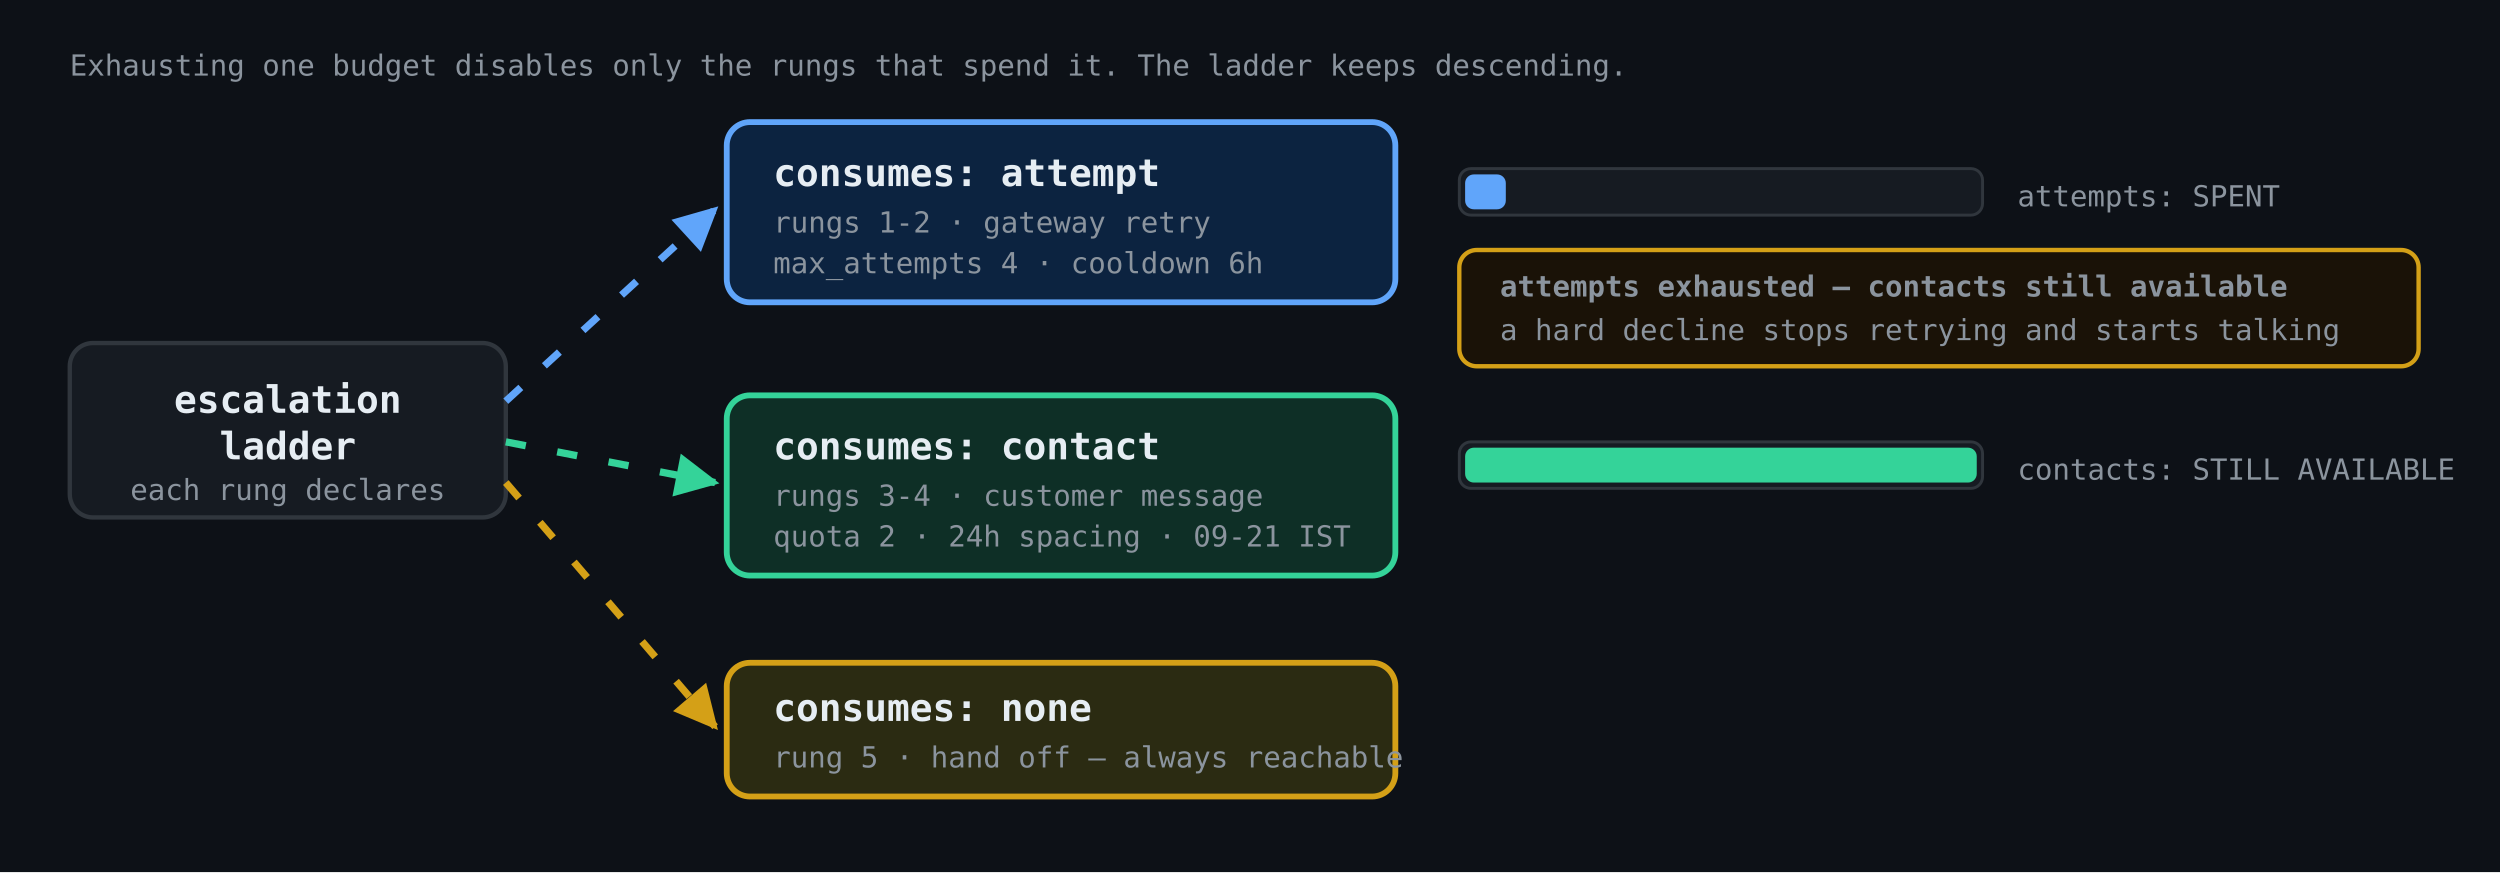
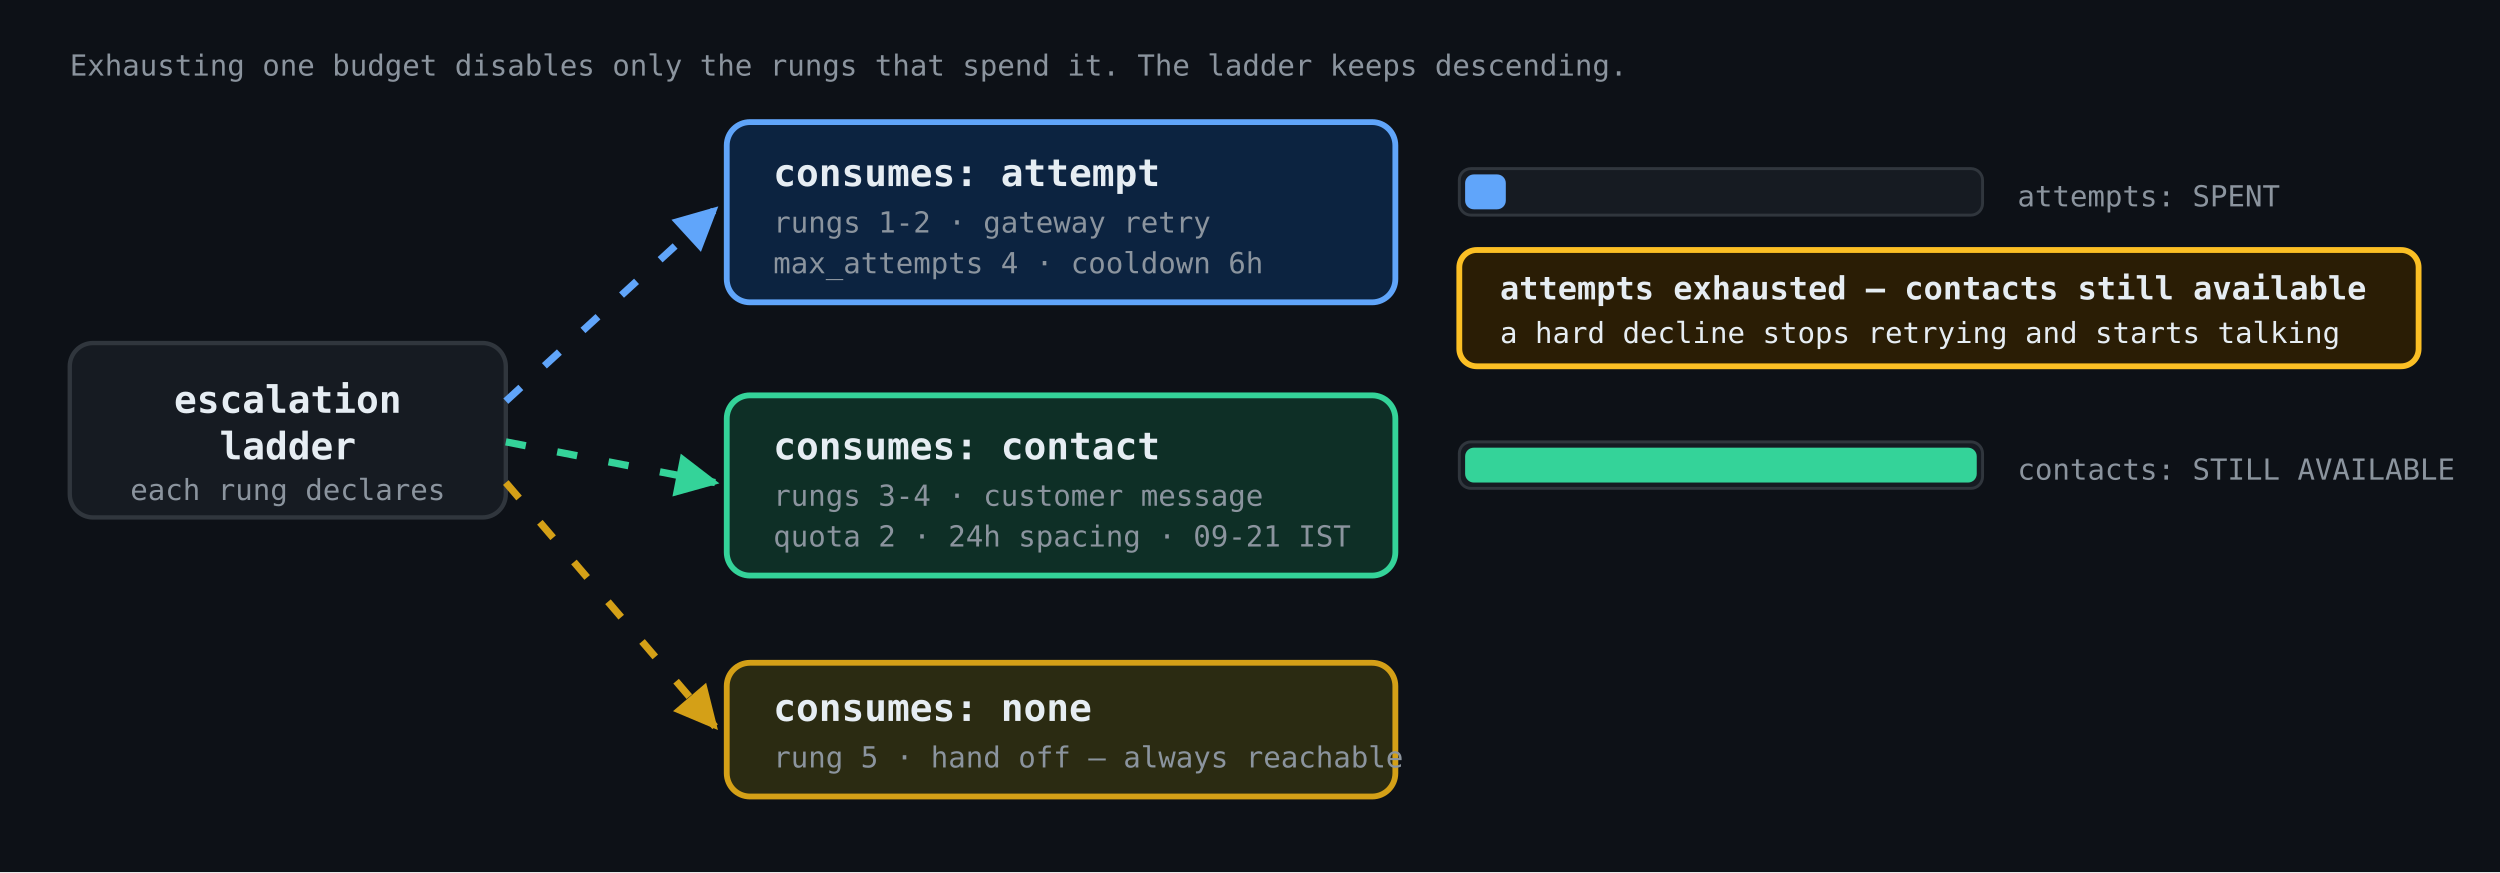
<svg xmlns="http://www.w3.org/2000/svg" viewBox="0 0 860 300" width="860" height="300" role="img" aria-label="The escalation ladder splits into two independent budgets: gateway attempts and customer contacts. Exhausting one does not exhaust the other.">
  <style>
    .bg   { fill: #0d1117; }
    .box  { fill: #161b22; stroke: #30363d; stroke-width: 1.5; rx: 8; }
    .att  { fill: #0c2340; stroke: #60a5fa; stroke-width: 2; }
    .con  { fill: #0e2f26; stroke: #34d399; stroke-width: 2; }
    .non  { fill: #2b2b12; stroke: #d4a017; stroke-width: 2; }
    .t    { font-family: ui-monospace, SFMono-Regular, Menlo, Consolas, monospace; fill: #e6edf3; }
    .lbl  { font-size: 13px; font-weight: 600; }
    .sub  { font-size: 10px; fill: #8b949e; }
    .edge { stroke: #484f58; stroke-width: 2; fill: none; marker-end: url(#b); }
    .eA   { stroke: #60a5fa; stroke-width: 2.5; fill: none; marker-end: url(#bA); }
    .eC   { stroke: #34d399; stroke-width: 2.5; fill: none; marker-end: url(#bC); }
    .eN   { stroke: #d4a017; stroke-width: 2.5; fill: none; marker-end: url(#bN); }

    .flow { stroke-dasharray: 7 11; animation: march 1.5s linear infinite; }
    @keyframes march { to { stroke-dashoffset: -18; } }

    /* NO animation on the meters or the callout, deliberately.
       GitHub renders SVG in an img element with keyframes frozen at
       t=0, so an animated element shows its 0% state, which silently
       overrode the
       static width attribute and made both meters look full, i.e. the one
       reading the diagram exists to rule out. Meaning now lives entirely in
       the static geometry; only the decorative dash march is animated, and
       its frozen frame looks correct. */

    @media (prefers-reduced-motion: reduce) {
      .flow { animation: none; }
    }
  </style>
  <defs>
    <marker id="b" viewBox="0 0 10 10" refX="9" refY="5" markerWidth="6" markerHeight="6" orient="auto-start-reverse">
      <path d="M0,0 L10,5 L0,10 z" fill="#484f58" />
    </marker>
    <marker id="bA" viewBox="0 0 10 10" refX="9" refY="5" markerWidth="6" markerHeight="6" orient="auto-start-reverse">
      <path d="M0,0 L10,5 L0,10 z" fill="#60a5fa" />
    </marker>
    <marker id="bC" viewBox="0 0 10 10" refX="9" refY="5" markerWidth="6" markerHeight="6" orient="auto-start-reverse">
      <path d="M0,0 L10,5 L0,10 z" fill="#34d399" />
    </marker>
    <marker id="bN" viewBox="0 0 10 10" refX="9" refY="5" markerWidth="6" markerHeight="6" orient="auto-start-reverse">
      <path d="M0,0 L10,5 L0,10 z" fill="#d4a017" />
    </marker>
  </defs>
  <rect class="bg" width="860" height="300" />
  <text class="t sub" x="24" y="26" font-size="11">Exhausting one budget disables only the rungs that spend it. The ladder keeps descending.</text>
  <rect class="box" x="24" y="118" width="150" height="60" />
  <text class="t lbl" x="99" y="142" text-anchor="middle">escalation</text>
  <text class="t lbl" x="99" y="158" text-anchor="middle">ladder</text>
  <text class="t sub" x="99" y="172" text-anchor="middle">each rung declares</text>
  <path class="eA flow" d="M174,138 L246,72" />
  <path class="eC flow" d="M174,152 L246,166" />
  <path class="eN flow" d="M174,166 L246,250" />
  <rect class="box att" x="250" y="42" width="230" height="62" />
  <text class="t lbl" x="266" y="64" fill="#93c5fd">consumes: attempt</text>
  <text class="t sub" x="266" y="80">rungs 1-2 · gateway retry</text>
  <text class="t sub" x="266" y="94">max_attempts 4 · cooldown 6h</text>
  <rect x="502" y="58" width="180" height="16" rx="4" fill="#161b22" stroke="#30363d" />
  <rect class="meter-attempts" x="504" y="60" width="14" height="12" rx="3" fill="#60a5fa" />
  <text class="t sub" x="694" y="71" fill="#60a5fa">attempts: SPENT</text>
  <rect class="box con" x="250" y="136" width="230" height="62" />
  <text class="t lbl" x="266" y="158" fill="#6ee7b7">consumes: contact</text>
  <text class="t sub" x="266" y="174">rungs 3-4 · customer message</text>
  <text class="t sub" x="266" y="188">quota 2 · 24h spacing · 09-21 IST</text>
  <rect x="502" y="152" width="180" height="16" rx="4" fill="#161b22" stroke="#30363d" />
  <rect class="meter-contacts" x="504" y="154" width="176" height="12" rx="3" fill="#34d399" />
  <text class="t sub" x="694" y="165" fill="#34d399">contacts: STILL AVAILABLE</text>
  <g class="callout">
-     <rect x="502" y="86" width="330" height="40" rx="6" fill="#1a1207" stroke="#d4a017" stroke-width="1.5" />
-     <text class="t sub" x="516" y="102" fill="#fcd34d" font-weight="600">attempts exhausted — contacts still available</text>
-     <text class="t sub" x="516" y="117">a hard decline stops retrying and starts talking</text>
+     <rect x="502" y="86" width="330" height="40" rx="6" fill="#2a1d05" stroke="#fbbf24" stroke-width="2" />
+     <text class="t" x="516" y="103" fill="#fde68a" font-size="11" font-weight="700">attempts exhausted — contacts still available</text>
+     <text class="t" x="516" y="118" fill="#d9c89a" font-size="10">a hard decline stops retrying and starts talking</text>
  </g>
  <rect class="box non" x="250" y="228" width="230" height="46" />
  <text class="t lbl" x="266" y="248" fill="#fcd34d">consumes: none</text>
  <text class="t sub" x="266" y="264">rung 5 · hand off — always reachable</text>
</svg>
